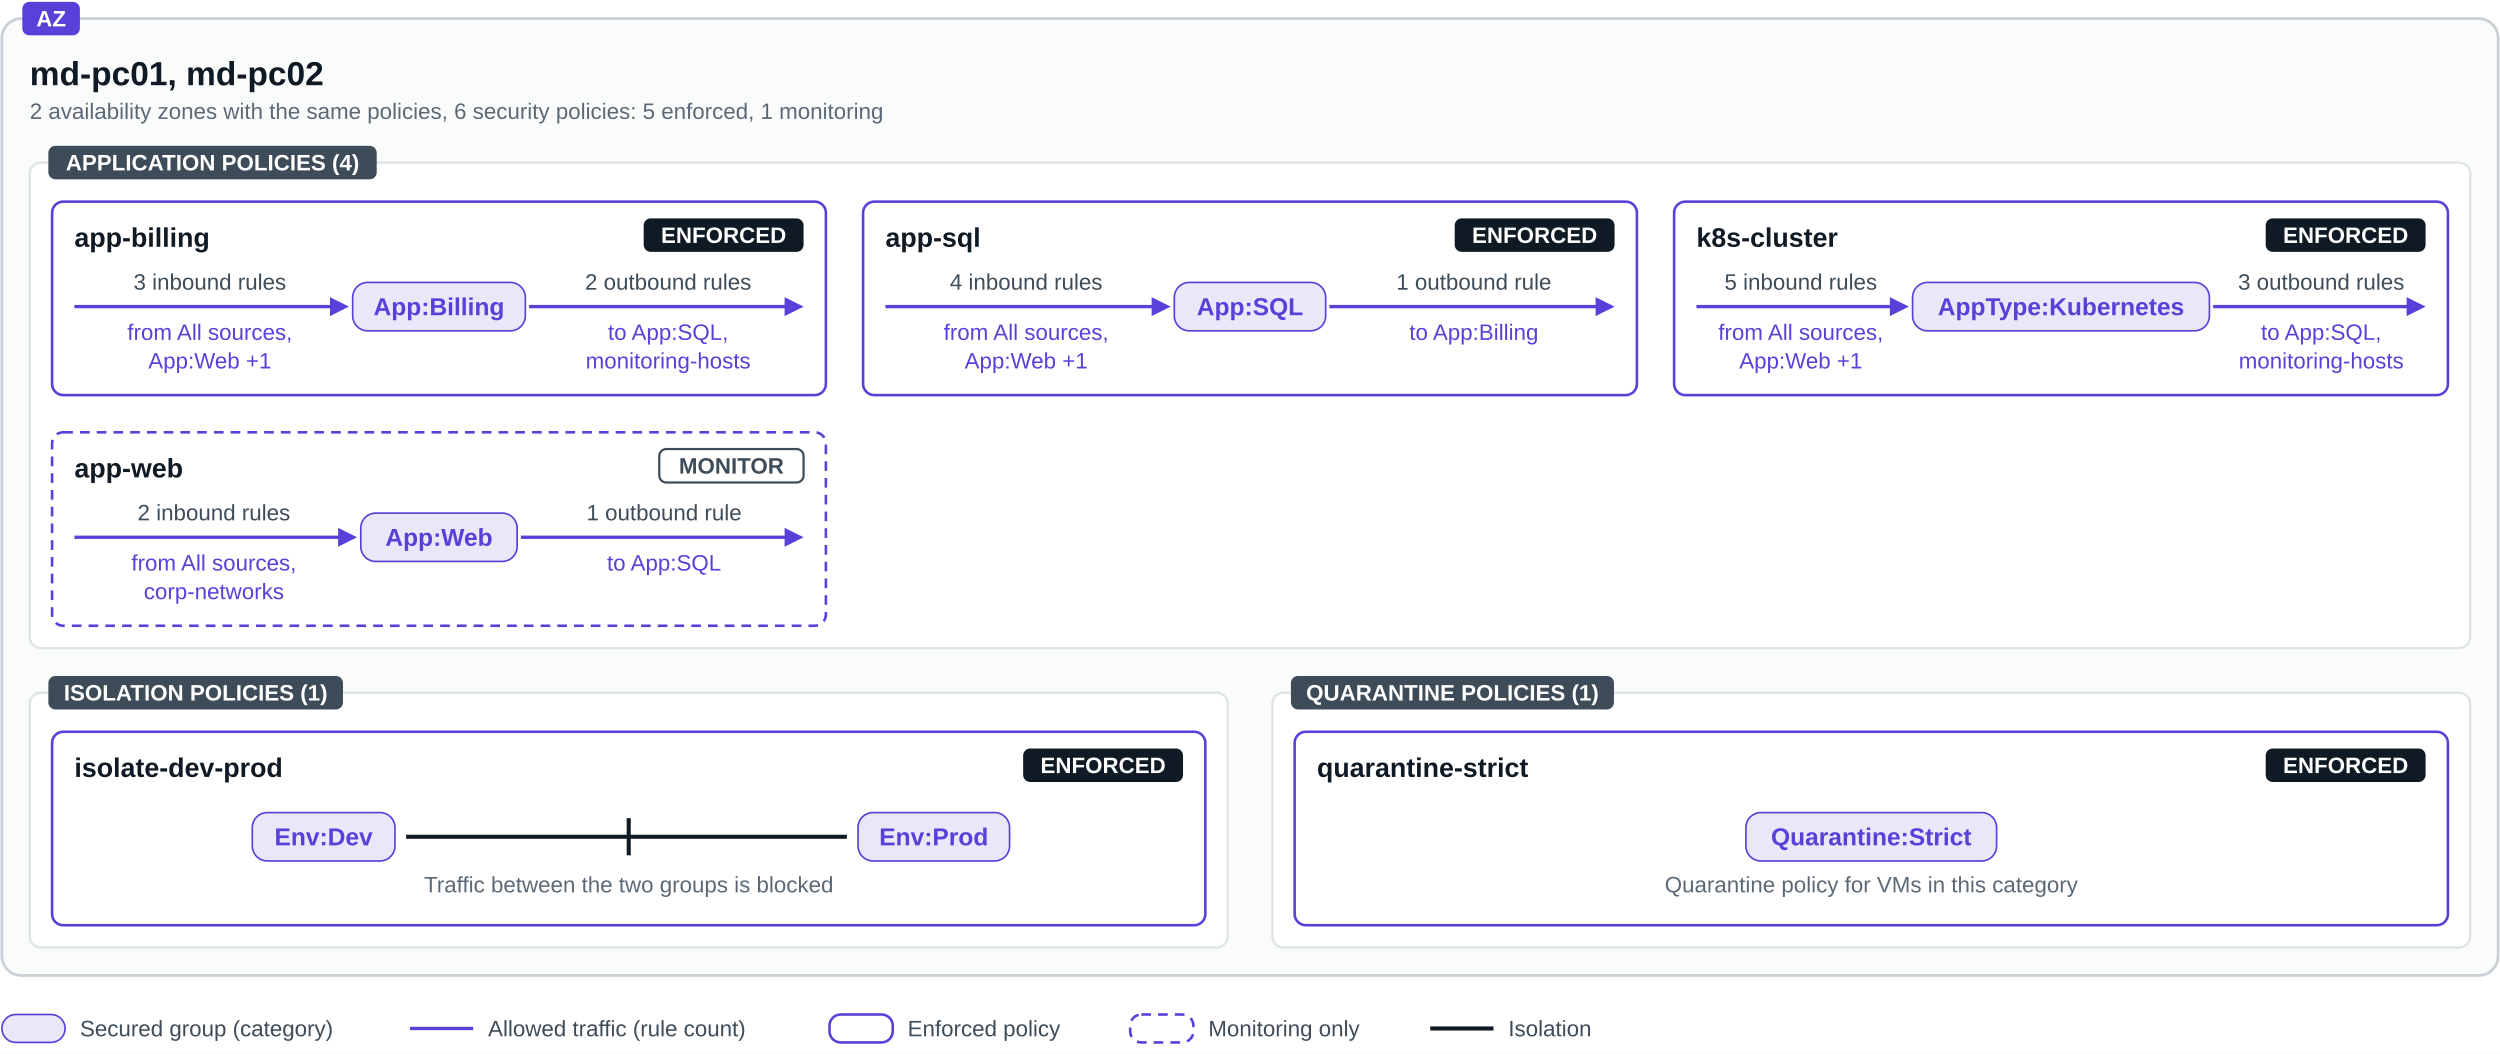
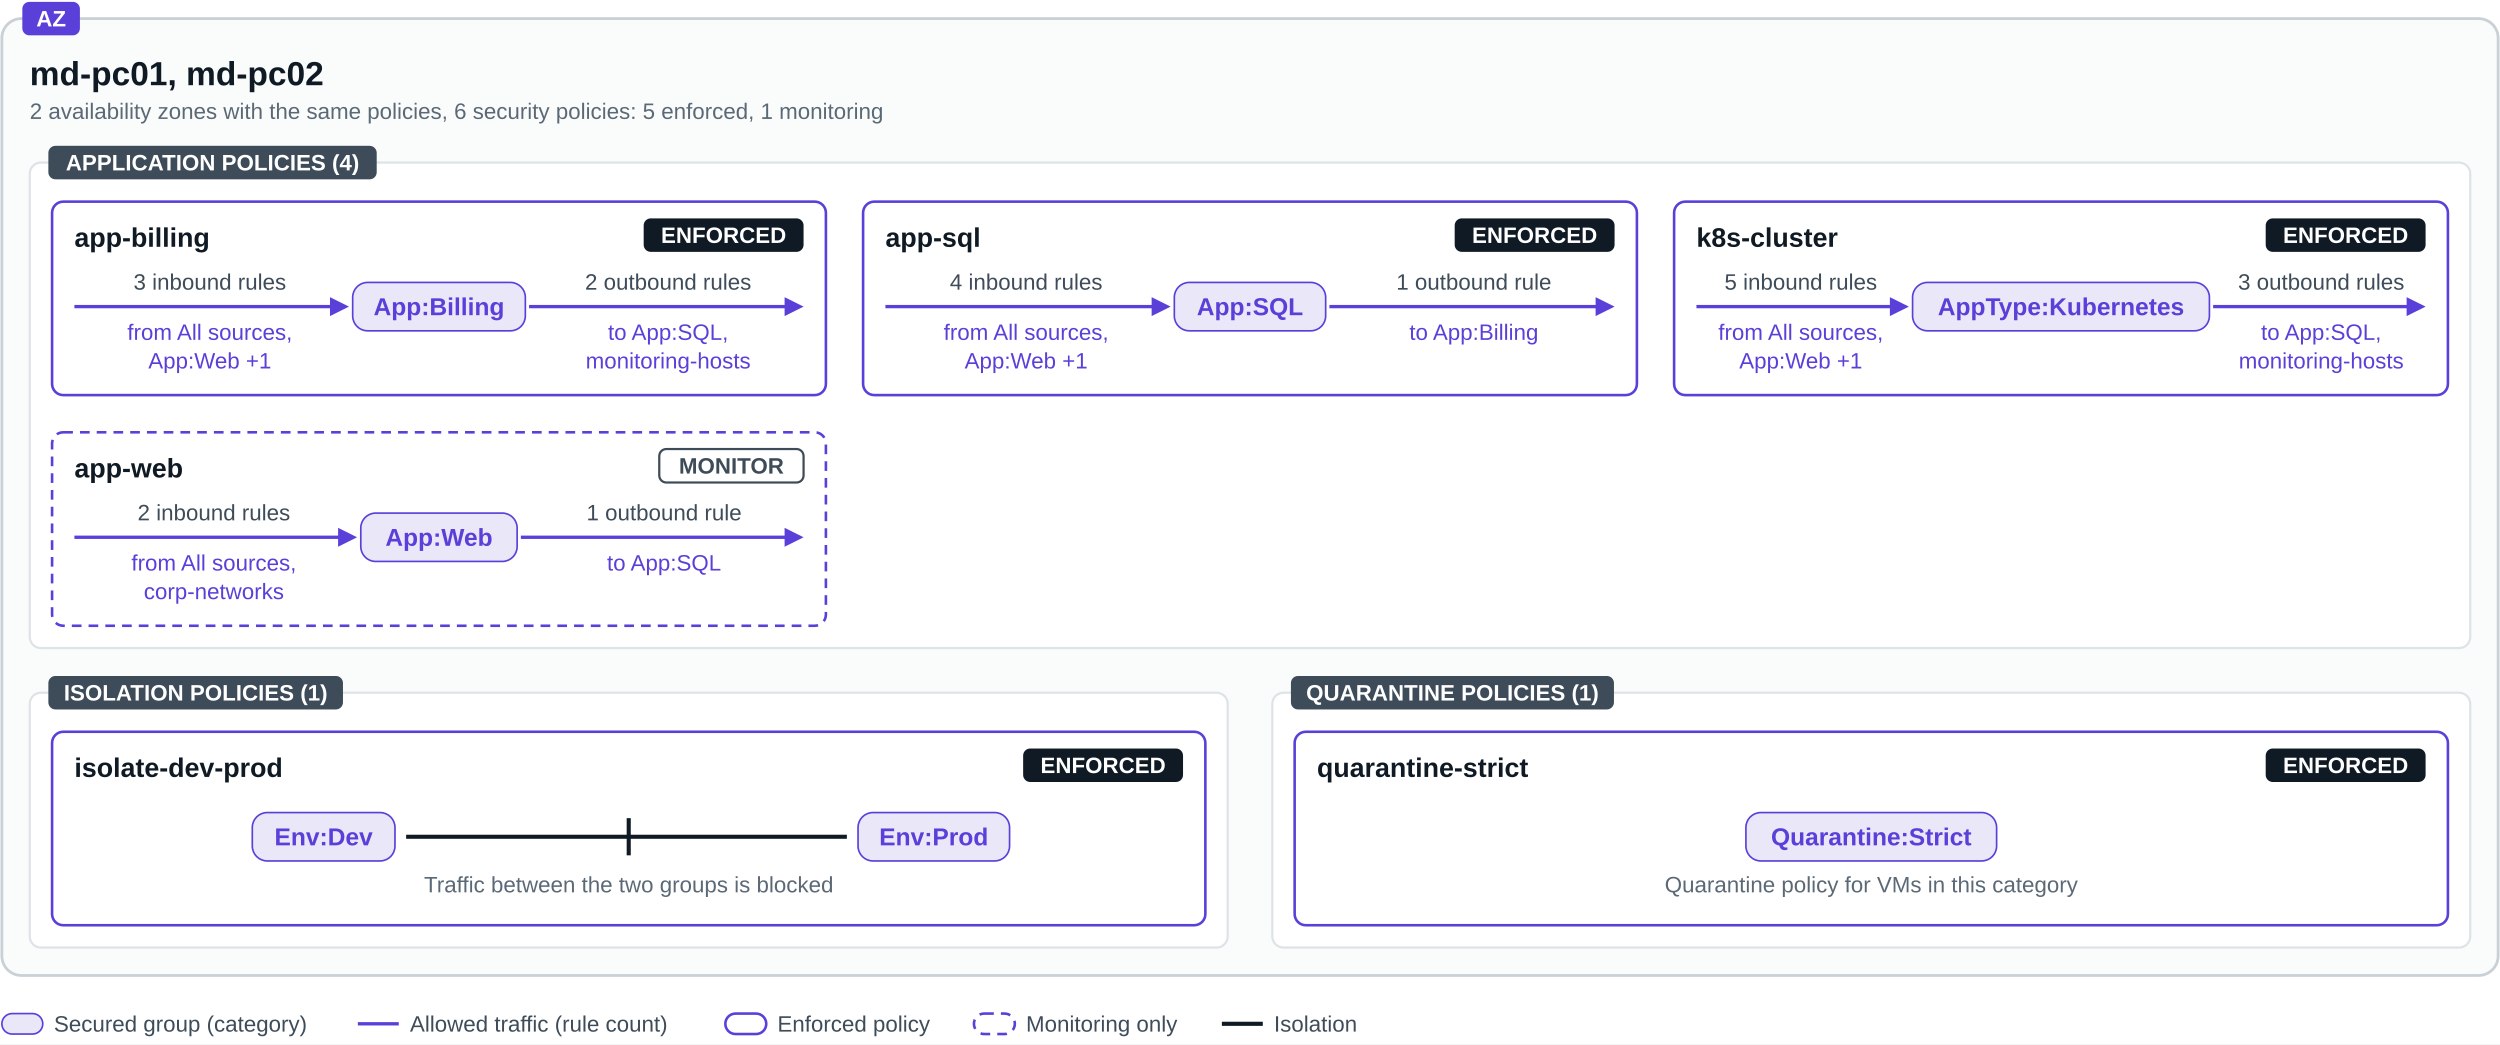
- <svg xmlns="http://www.w3.org/2000/svg" version="1.1" width="672pt" height="283.2pt" viewBox="0 0 672 283.2" font-family="Figtree, Calibri, 'Segoe UI', Arial, sans-serif">
-   <rect width="672" height="283.2" fill="#FFFFFF" />
+ <svg xmlns="http://www.w3.org/2000/svg" version="1.1" width="672pt" height="280.7pt" viewBox="0 0 672 280.7" font-family="Figtree, Calibri, 'Segoe UI', Arial, sans-serif">
+   <rect width="672" height="280.7" fill="#FFFFFF" />
  <g id="site:md-pc01.demo.local" data-kind="container" data-name="md-pc01, md-pc02" data-prism-central="md-pc01.demo.local, md-pc02.demo.local">
    <rect x="0.5" y="5" width="671" height="257.2" fill="#FAFBFB" rx="5.25" stroke="#C9D0D6" stroke-width="0.75" />
    <text x="8" y="22.91" font-size="9" font-weight="600" fill="#0F1A24" textLength="79.02" lengthAdjust="spacingAndGlyphs">md-pc01, md-pc02</text>
    <text x="8" y="31.96" font-size="6" fill="#5B6976" textLength="231.08" lengthAdjust="spacingAndGlyphs">2 availability zones with the same policies, 6 security policies: 5 enforced, 1 monitoring</text>
  </g>
  <g id="lane:md-pc01.demo.local:APPLICATION" data-kind="container" data-name="APPLICATION POLICIES" data-policy-type="APPLICATION">
    <rect x="8" y="43.7" width="656" height="130.5" fill="#FFFFFF" rx="3" stroke="#DEE3E7" stroke-width="0.6" />
  </g>
  <g id="lane:md-pc01.demo.local:ISOLATION" data-kind="container" data-name="ISOLATION POLICIES" data-policy-type="ISOLATION">
    <rect x="8" y="186.2" width="322" height="68.5" fill="#FFFFFF" rx="3" stroke="#DEE3E7" stroke-width="0.6" />
  </g>
  <g id="lane:md-pc01.demo.local:QUARANTINE" data-kind="container" data-name="QUARANTINE POLICIES" data-policy-type="QUARANTINE">
    <rect x="342" y="186.2" width="322" height="68.5" fill="#FFFFFF" rx="3" stroke="#DEE3E7" stroke-width="0.6" />
  </g>
  <g id="policy:3733f05b-8712-5d79-9a2b-999c675cb93c" data-kind="box" data-name="app-billing" data-policy-type="APPLICATION" data-policy-uuid="3733f05b-8712-5d79-9a2b-999c675cb93c" data-prism-central="md-pc01.demo.local" data-state="ENFORCE">
    <rect x="14" y="54.2" width="208" height="52" fill="#FFFFFF" rx="3" stroke="#5B3FD9" stroke-width="0.7" />
    <text x="20" y="66.33" font-size="7.2" font-weight="600" fill="#0F1A24" textLength="34.94" lengthAdjust="spacingAndGlyphs">app-billing</text>
  </g>
  <g id="policy:3733f05b-8712-5d79-9a2b-999c675cb93c:in:l" data-kind="label">
    <text x="56.4" y="77.86" text-anchor="middle" font-size="6" fill="#3E4C59" textLength="40.94" lengthAdjust="spacingAndGlyphs">3 inbound rules</text>
  </g>
  <g id="policy:3733f05b-8712-5d79-9a2b-999c675cb93c:out:l" data-kind="label">
    <text x="179.6" y="77.86" text-anchor="middle" font-size="6" fill="#3E4C59" textLength="45.39" lengthAdjust="spacingAndGlyphs">2 outbound rules</text>
  </g>
  <g id="policy:3733f05b-8712-5d79-9a2b-999c675cb93c:in:p" data-kind="label">
    <text x="56.4" y="91.36" text-anchor="middle" font-size="6" fill="#5B3FD9" textLength="44.82" lengthAdjust="spacingAndGlyphs">from All sources,</text>
    <text x="56.4" y="99.04" text-anchor="middle" font-size="6" fill="#5B3FD9" textLength="32.92" lengthAdjust="spacingAndGlyphs">App:Web +1</text>
  </g>
  <g id="policy:3733f05b-8712-5d79-9a2b-999c675cb93c:out:p" data-kind="label">
    <text x="179.6" y="91.36" text-anchor="middle" font-size="6" fill="#5B3FD9" textLength="32.74" lengthAdjust="spacingAndGlyphs">to App:SQL,</text>
    <text x="179.6" y="99.04" text-anchor="middle" font-size="6" fill="#5B3FD9" textLength="46.55" lengthAdjust="spacingAndGlyphs">monitoring-hosts</text>
  </g>
  <g id="policy:f987b09c-d35d-593f-8308-075f473f81f3" data-kind="box" data-name="app-sql" data-policy-type="APPLICATION" data-policy-uuid="f987b09c-d35d-593f-8308-075f473f81f3" data-prism-central="md-pc01.demo.local" data-state="ENFORCE">
    <rect x="232" y="54.2" width="208" height="52" fill="#FFFFFF" rx="3" stroke="#5B3FD9" stroke-width="0.7" />
    <text x="238" y="66.33" font-size="7.2" font-weight="600" fill="#0F1A24" textLength="24.6" lengthAdjust="spacingAndGlyphs">app-sql</text>
  </g>
  <g id="policy:f987b09c-d35d-593f-8308-075f473f81f3:in:l" data-kind="label">
    <text x="275.83" y="77.86" text-anchor="middle" font-size="6" fill="#3E4C59" textLength="41.41" lengthAdjust="spacingAndGlyphs">4 inbound rules</text>
  </g>
  <g id="policy:f987b09c-d35d-593f-8308-075f473f81f3:out:l" data-kind="label">
    <text x="396.17" y="77.86" text-anchor="middle" font-size="6" fill="#3E4C59" textLength="41.72" lengthAdjust="spacingAndGlyphs">1 outbound rule</text>
  </g>
  <g id="policy:f987b09c-d35d-593f-8308-075f473f81f3:in:p" data-kind="label">
    <text x="275.83" y="91.36" text-anchor="middle" font-size="6" fill="#5B3FD9" textLength="44.82" lengthAdjust="spacingAndGlyphs">from All sources,</text>
    <text x="275.83" y="99.04" text-anchor="middle" font-size="6" fill="#5B3FD9" textLength="32.92" lengthAdjust="spacingAndGlyphs">App:Web +1</text>
  </g>
  <g id="policy:f987b09c-d35d-593f-8308-075f473f81f3:out:p" data-kind="label">
    <text x="396.17" y="91.36" text-anchor="middle" font-size="6" fill="#5B3FD9" textLength="35.86" lengthAdjust="spacingAndGlyphs">to App:Billing</text>
  </g>
  <g id="policy:f08a29ae-8db2-5234-84b6-c6afa5f6a7ac" data-kind="box" data-name="k8s-cluster" data-policy-type="APPLICATION" data-policy-uuid="f08a29ae-8db2-5234-84b6-c6afa5f6a7ac" data-prism-central="md-pc01.demo.local" data-state="ENFORCE">
    <rect x="450" y="54.2" width="208" height="52" fill="#FFFFFF" rx="3" stroke="#5B3FD9" stroke-width="0.7" />
    <text x="456" y="66.33" font-size="7.2" font-weight="600" fill="#0F1A24" textLength="36.89" lengthAdjust="spacingAndGlyphs">k8s-cluster</text>
  </g>
  <g id="policy:f08a29ae-8db2-5234-84b6-c6afa5f6a7ac:in:l" data-kind="label">
    <text x="484.05" y="77.86" text-anchor="middle" font-size="6" fill="#3E4C59" textLength="41.13" lengthAdjust="spacingAndGlyphs">5 inbound rules</text>
  </g>
  <g id="policy:f08a29ae-8db2-5234-84b6-c6afa5f6a7ac:out:l" data-kind="label">
    <text x="623.94" y="77.86" text-anchor="middle" font-size="6" fill="#3E4C59" textLength="45.3" lengthAdjust="spacingAndGlyphs">3 outbound rules</text>
  </g>
  <g id="policy:f08a29ae-8db2-5234-84b6-c6afa5f6a7ac:in:p" data-kind="label">
    <text x="484.05" y="91.36" text-anchor="middle" font-size="6" fill="#5B3FD9" textLength="44.82" lengthAdjust="spacingAndGlyphs">from All sources,</text>
    <text x="484.05" y="99.04" text-anchor="middle" font-size="6" fill="#5B3FD9" textLength="32.92" lengthAdjust="spacingAndGlyphs">App:Web +1</text>
  </g>
  <g id="policy:f08a29ae-8db2-5234-84b6-c6afa5f6a7ac:out:p" data-kind="label">
    <text x="623.94" y="91.36" text-anchor="middle" font-size="6" fill="#5B3FD9" textLength="32.74" lengthAdjust="spacingAndGlyphs">to App:SQL,</text>
    <text x="623.94" y="99.04" text-anchor="middle" font-size="6" fill="#5B3FD9" textLength="46.55" lengthAdjust="spacingAndGlyphs">monitoring-hosts</text>
  </g>
  <g id="policy:924f46ea-6954-5c3f-aff9-ecf209828521" data-kind="box" data-name="app-web" data-policy-type="APPLICATION" data-policy-uuid="924f46ea-6954-5c3f-aff9-ecf209828521" data-prism-central="md-pc01.demo.local" data-state="MONITOR">
    <rect x="14" y="116.2" width="208" height="52" fill="#FFFFFF" rx="3" stroke="#5B3FD9" stroke-width="0.7" stroke-dasharray="2.6 1.9" />
    <text x="20" y="128.33" font-size="7.2" font-weight="600" fill="#0F1A24" textLength="29.43" lengthAdjust="spacingAndGlyphs">app-web</text>
  </g>
  <g id="policy:924f46ea-6954-5c3f-aff9-ecf209828521:in:l" data-kind="label">
    <text x="57.49" y="139.86" text-anchor="middle" font-size="6" fill="#3E4C59" textLength="41.03" lengthAdjust="spacingAndGlyphs">2 inbound rules</text>
  </g>
  <g id="policy:924f46ea-6954-5c3f-aff9-ecf209828521:out:l" data-kind="label">
    <text x="178.5" y="139.86" text-anchor="middle" font-size="6" fill="#3E4C59" textLength="41.72" lengthAdjust="spacingAndGlyphs">1 outbound rule</text>
  </g>
  <g id="policy:924f46ea-6954-5c3f-aff9-ecf209828521:in:p" data-kind="label">
    <text x="57.49" y="153.36" text-anchor="middle" font-size="6" fill="#5B3FD9" textLength="44.82" lengthAdjust="spacingAndGlyphs">from All sources,</text>
    <text x="57.49" y="161.04" text-anchor="middle" font-size="6" fill="#5B3FD9" textLength="39.61" lengthAdjust="spacingAndGlyphs">corp-networks</text>
  </g>
  <g id="policy:924f46ea-6954-5c3f-aff9-ecf209828521:out:p" data-kind="label">
    <text x="178.5" y="153.36" text-anchor="middle" font-size="6" fill="#5B3FD9" textLength="31.39" lengthAdjust="spacingAndGlyphs">to App:SQL</text>
  </g>
  <g id="policy:4d0d4dcd-1952-58e9-97f7-b6f679eaee39" data-kind="box" data-name="isolate-dev-prod" data-policy-type="ISOLATION" data-policy-uuid="4d0d4dcd-1952-58e9-97f7-b6f679eaee39" data-prism-central="md-pc01.demo.local" data-state="ENFORCE">
    <rect x="14" y="196.7" width="310" height="52" fill="#FFFFFF" rx="3" stroke="#5B3FD9" stroke-width="0.7" />
    <text x="20" y="208.83" font-size="7.2" font-weight="600" fill="#0F1A24" textLength="55" lengthAdjust="spacingAndGlyphs">isolate-dev-prod</text>
  </g>
  <g id="policy:4d0d4dcd-1952-58e9-97f7-b6f679eaee39:foot" data-kind="label">
    <text x="169" y="239.86" text-anchor="middle" font-size="6" fill="#5B6976" textLength="113.54" lengthAdjust="spacingAndGlyphs">Traffic between the two groups is blocked</text>
  </g>
  <g id="policy:e43c14a0-1834-598a-971b-152a273f0c6e" data-kind="box" data-name="quarantine-strict" data-policy-type="QUARANTINE" data-policy-uuid="e43c14a0-1834-598a-971b-152a273f0c6e" data-prism-central="md-pc01.demo.local" data-state="ENFORCE">
    <rect x="348" y="196.7" width="310" height="52" fill="#FFFFFF" rx="3" stroke="#5B3FD9" stroke-width="0.7" />
    <text x="354" y="208.83" font-size="7.2" font-weight="600" fill="#0F1A24" textLength="55.46" lengthAdjust="spacingAndGlyphs">quarantine-strict</text>
  </g>
  <g id="policy:e43c14a0-1834-598a-971b-152a273f0c6e:foot" data-kind="label">
    <text x="503" y="239.86" text-anchor="middle" font-size="6" fill="#5B6976" textLength="113.17" lengthAdjust="spacingAndGlyphs">Quarantine policy for VMs in this category</text>
  </g>
  <g id="legend:0" data-kind="swatch">
-     <rect x="0.5" y="272.7" width="17" height="7.5" fill="#EAE8F8" rx="3.75" stroke="#5B3FD9" stroke-width="0.45" />
+     <rect x="0.5" y="272.45" width="11" height="5.5" fill="#EAE8F8" rx="2.75" stroke="#5B3FD9" stroke-width="0.45" />
  </g>
  <g id="legend:0:label" data-kind="label">
-     <text x="21.5" y="278.55" font-size="6" fill="#3E4C59" textLength="69.52" lengthAdjust="spacingAndGlyphs">Secured group (category)</text>
+     <text x="14.5" y="277.3" font-size="6" fill="#3E4C59" textLength="69.52" lengthAdjust="spacingAndGlyphs">Secured group (category)</text>
  </g>
  <g id="legend:1:label" data-kind="label">
-     <text x="131.19" y="278.55" font-size="6" fill="#3E4C59" textLength="72.43" lengthAdjust="spacingAndGlyphs">Allowed traffic (rule count)</text>
+     <text x="110.19" y="277.3" font-size="6" fill="#3E4C59" textLength="72.43" lengthAdjust="spacingAndGlyphs">Allowed traffic (rule count)</text>
  </g>
  <g id="legend:2" data-kind="swatch">
-     <rect x="222.97" y="272.7" width="17" height="7.5" fill="#FFFFFF" rx="3" stroke="#5B3FD9" stroke-width="0.7" />
+     <rect x="194.97" y="272.45" width="11" height="5.5" fill="#FFFFFF" rx="2.75" stroke="#5B3FD9" stroke-width="0.7" />
  </g>
  <g id="legend:2:label" data-kind="label">
-     <text x="243.97" y="278.55" font-size="6" fill="#3E4C59" textLength="42.28" lengthAdjust="spacingAndGlyphs">Enforced policy</text>
+     <text x="208.97" y="277.3" font-size="6" fill="#3E4C59" textLength="42.28" lengthAdjust="spacingAndGlyphs">Enforced policy</text>
  </g>
  <g id="legend:3" data-kind="swatch">
-     <rect x="303.79" y="272.7" width="17" height="7.5" fill="#FFFFFF" rx="3" stroke="#5B3FD9" stroke-width="0.7" stroke-dasharray="2.6 1.9" />
+     <rect x="261.79" y="272.45" width="11" height="5.5" fill="#FFFFFF" rx="2.75" stroke="#5B3FD9" stroke-width="0.7" stroke-dasharray="2.6 1.9" />
  </g>
  <g id="legend:3:label" data-kind="label">
-     <text x="324.79" y="278.55" font-size="6" fill="#3E4C59" textLength="42.12" lengthAdjust="spacingAndGlyphs">Monitoring only</text>
+     <text x="275.79" y="277.3" font-size="6" fill="#3E4C59" textLength="42.12" lengthAdjust="spacingAndGlyphs">Monitoring only</text>
  </g>
  <g id="legend:4:label" data-kind="label">
-     <text x="405.44" y="278.55" font-size="6" fill="#3E4C59" textLength="22.77" lengthAdjust="spacingAndGlyphs">Isolation</text>
+     <text x="342.44" y="277.3" font-size="6" fill="#3E4C59" textLength="22.77" lengthAdjust="spacingAndGlyphs">Isolation</text>
  </g>
  <g id="policy:3733f05b-8712-5d79-9a2b-999c675cb93c:in" data-kind="edge" data-link="inbound">
    <polyline points="20,82.42 89.9,82.42" fill="none" stroke="#5B3FD9" stroke-width="0.9" stroke-linejoin="round" />
    <polygon points="93.8,82.42 88.7,84.96 88.7,79.88" fill="#5B3FD9" />
  </g>
  <g id="policy:3733f05b-8712-5d79-9a2b-999c675cb93c:out" data-kind="edge" data-link="outbound">
    <polyline points="142.21,82.42 212.1,82.42" fill="none" stroke="#5B3FD9" stroke-width="0.9" stroke-linejoin="round" />
    <polygon points="216,82.42 210.9,84.96 210.9,79.88" fill="#5B3FD9" />
  </g>
  <g id="policy:f987b09c-d35d-593f-8308-075f473f81f3:in" data-kind="edge" data-link="inbound">
    <polyline points="238,82.42 310.76,82.42" fill="none" stroke="#5B3FD9" stroke-width="0.9" stroke-linejoin="round" />
    <polygon points="314.66,82.42 309.56,84.96 309.56,79.88" fill="#5B3FD9" />
  </g>
  <g id="policy:f987b09c-d35d-593f-8308-075f473f81f3:out" data-kind="edge" data-link="outbound">
    <polyline points="357.34,82.42 430.1,82.42" fill="none" stroke="#5B3FD9" stroke-width="0.9" stroke-linejoin="round" />
    <polygon points="434,82.42 428.9,84.96 428.9,79.88" fill="#5B3FD9" />
  </g>
  <g id="policy:f08a29ae-8db2-5234-84b6-c6afa5f6a7ac:in" data-kind="edge" data-link="inbound">
    <polyline points="456,82.42 509.2,82.42" fill="none" stroke="#5B3FD9" stroke-width="0.9" stroke-linejoin="round" />
    <polygon points="513.1,82.42 508,84.96 508,79.88" fill="#5B3FD9" />
  </g>
  <g id="policy:f08a29ae-8db2-5234-84b6-c6afa5f6a7ac:out" data-kind="edge" data-link="outbound">
    <polyline points="594.89,82.42 648.1,82.42" fill="none" stroke="#5B3FD9" stroke-width="0.9" stroke-linejoin="round" />
    <polygon points="652,82.42 646.9,84.96 646.9,79.88" fill="#5B3FD9" />
  </g>
  <g id="policy:924f46ea-6954-5c3f-aff9-ecf209828521:in" data-kind="edge" data-link="inbound">
    <polyline points="20,144.42 92.08,144.42" fill="none" stroke="#5B3FD9" stroke-width="0.9" stroke-linejoin="round" />
    <polygon points="95.98,144.42 90.88,146.96 90.88,141.88" fill="#5B3FD9" />
  </g>
  <g id="policy:924f46ea-6954-5c3f-aff9-ecf209828521:out" data-kind="edge" data-link="outbound">
    <polyline points="140.01,144.42 212.1,144.42" fill="none" stroke="#5B3FD9" stroke-width="0.9" stroke-linejoin="round" />
    <polygon points="216,144.42 210.9,146.96 210.9,141.88" fill="#5B3FD9" />
  </g>
  <g id="policy:4d0d4dcd-1952-58e9-97f7-b6f679eaee39:iso" data-kind="edge" data-link="isolation">
    <polyline points="109.17,224.92 227.64,224.92" fill="none" stroke="#0F1A24" stroke-width="1.1" stroke-linejoin="round" />
  </g>
  <g id="policy:4d0d4dcd-1952-58e9-97f7-b6f679eaee39:iso:bar" data-kind="edge" data-link="isolation">
    <polyline points="169,219.92 169,229.92" fill="none" stroke="#0F1A24" stroke-width="1.1" stroke-linejoin="round" />
  </g>
  <g id="legend:1" data-kind="edge" data-link="">
-     <polyline points="110.19,276.45 127.19,276.45" fill="none" stroke="#5B3FD9" stroke-width="0.9" stroke-linejoin="round" />
+     <polyline points="96.19,275.2 107.19,275.2" fill="none" stroke="#5B3FD9" stroke-width="0.9" stroke-linejoin="round" />
  </g>
  <g id="legend:4" data-kind="edge" data-link="">
-     <polyline points="384.44,276.45 401.44,276.45" fill="none" stroke="#0F1A24" stroke-width="1.1" stroke-linejoin="round" />
+     <polyline points="328.44,275.2 339.44,275.2" fill="none" stroke="#0F1A24" stroke-width="1.1" stroke-linejoin="round" />
  </g>
  <g id="site:md-pc01.demo.local:tag" data-kind="tag">
    <rect x="6" y="0.5" width="15.48" height="9" fill="#5B3FD9" rx="1.9" />
    <text x="13.74" y="7.1" text-anchor="middle" font-size="6" font-weight="600" fill="#FFFFFF" textLength="8" lengthAdjust="spacingAndGlyphs">AZ</text>
  </g>
  <g id="lane:md-pc01.demo.local:APPLICATION:tag" data-kind="tag">
    <rect x="13" y="39.2" width="88.26" height="9" fill="#3E4C59" rx="1.9" />
    <text x="57.13" y="45.8" text-anchor="middle" font-size="6" font-weight="600" fill="#FFFFFF" textLength="76.66" lengthAdjust="spacingAndGlyphs">APPLICATION POLICIES (4)</text>
  </g>
  <g id="policy:3733f05b-8712-5d79-9a2b-999c675cb93c:state" data-kind="tag">
    <rect x="173.02" y="58.7" width="42.98" height="9" fill="#0F1A24" rx="1.9" />
    <text x="194.51" y="65.3" text-anchor="middle" font-size="6" font-weight="600" fill="#FFFFFF" textLength="32.05" lengthAdjust="spacingAndGlyphs">ENFORCED</text>
  </g>
  <g id="policy:3733f05b-8712-5d79-9a2b-999c675cb93c:g" data-kind="pill">
    <rect x="94.8" y="75.92" width="46.41" height="13" fill="#EAE8F8" rx="4" stroke="#5B3FD9" stroke-width="0.45" />
    <text x="118" y="84.72" text-anchor="middle" font-size="6.6" font-weight="600" fill="#5B3FD9" textLength="32.47" lengthAdjust="spacingAndGlyphs">App:Billing</text>
  </g>
  <g id="policy:f987b09c-d35d-593f-8308-075f473f81f3:state" data-kind="tag">
    <rect x="391.02" y="58.7" width="42.98" height="9" fill="#0F1A24" rx="1.9" />
    <text x="412.51" y="65.3" text-anchor="middle" font-size="6" font-weight="600" fill="#FFFFFF" textLength="32.05" lengthAdjust="spacingAndGlyphs">ENFORCED</text>
  </g>
  <g id="policy:f987b09c-d35d-593f-8308-075f473f81f3:g" data-kind="pill">
    <rect x="315.66" y="75.92" width="40.68" height="13" fill="#EAE8F8" rx="4" stroke="#5B3FD9" stroke-width="0.45" />
    <text x="336" y="84.72" text-anchor="middle" font-size="6.6" font-weight="600" fill="#5B3FD9" textLength="27.06" lengthAdjust="spacingAndGlyphs">App:SQL</text>
  </g>
  <g id="policy:f08a29ae-8db2-5234-84b6-c6afa5f6a7ac:state" data-kind="tag">
    <rect x="609.02" y="58.7" width="42.98" height="9" fill="#0F1A24" rx="1.9" />
    <text x="630.51" y="65.3" text-anchor="middle" font-size="6" font-weight="600" fill="#FFFFFF" textLength="32.05" lengthAdjust="spacingAndGlyphs">ENFORCED</text>
  </g>
  <g id="policy:f08a29ae-8db2-5234-84b6-c6afa5f6a7ac:g" data-kind="pill">
    <rect x="514.1" y="75.92" width="79.79" height="13" fill="#EAE8F8" rx="4" stroke="#5B3FD9" stroke-width="0.45" />
    <text x="554" y="84.72" text-anchor="middle" font-size="6.6" font-weight="600" fill="#5B3FD9" textLength="63.95" lengthAdjust="spacingAndGlyphs">AppType:Kubernetes</text>
  </g>
  <g id="policy:924f46ea-6954-5c3f-aff9-ecf209828521:state" data-kind="tag">
    <rect x="177.21" y="120.7" width="38.79" height="9" fill="#FFFFFF" rx="1.9" stroke="#3E4C59" stroke-width="0.6" />
    <text x="196.6" y="127.3" text-anchor="middle" font-size="6" font-weight="600" fill="#3E4C59" textLength="28.1" lengthAdjust="spacingAndGlyphs">MONITOR</text>
  </g>
  <g id="policy:924f46ea-6954-5c3f-aff9-ecf209828521:g" data-kind="pill">
    <rect x="96.98" y="137.92" width="42.03" height="13" fill="#EAE8F8" rx="4" stroke="#5B3FD9" stroke-width="0.45" />
    <text x="118" y="146.72" text-anchor="middle" font-size="6.6" font-weight="600" fill="#5B3FD9" textLength="28.33" lengthAdjust="spacingAndGlyphs">App:Web</text>
  </g>
  <g id="lane:md-pc01.demo.local:ISOLATION:tag" data-kind="tag">
    <rect x="13" y="181.7" width="79.19" height="9" fill="#3E4C59" rx="1.9" />
    <text x="52.6" y="188.3" text-anchor="middle" font-size="6" font-weight="600" fill="#FFFFFF" textLength="68.1" lengthAdjust="spacingAndGlyphs">ISOLATION POLICIES (1)</text>
  </g>
  <g id="policy:4d0d4dcd-1952-58e9-97f7-b6f679eaee39:state" data-kind="tag">
    <rect x="275.02" y="201.2" width="42.98" height="9" fill="#0F1A24" rx="1.9" />
    <text x="296.51" y="207.8" text-anchor="middle" font-size="6" font-weight="600" fill="#FFFFFF" textLength="32.05" lengthAdjust="spacingAndGlyphs">ENFORCED</text>
  </g>
  <g id="policy:4d0d4dcd-1952-58e9-97f7-b6f679eaee39:g0" data-kind="pill">
    <rect x="67.82" y="218.42" width="38.35" height="13" fill="#EAE8F8" rx="4" stroke="#5B3FD9" stroke-width="0.45" />
    <text x="86.99" y="227.22" text-anchor="middle" font-size="6.6" font-weight="600" fill="#5B3FD9" textLength="24.86" lengthAdjust="spacingAndGlyphs">Env:Dev</text>
  </g>
  <g id="policy:4d0d4dcd-1952-58e9-97f7-b6f679eaee39:g1" data-kind="pill">
    <rect x="230.64" y="218.42" width="40.73" height="13" fill="#EAE8F8" rx="4" stroke="#5B3FD9" stroke-width="0.45" />
    <text x="251" y="227.22" text-anchor="middle" font-size="6.6" font-weight="600" fill="#5B3FD9" textLength="27.11" lengthAdjust="spacingAndGlyphs">Env:Prod</text>
  </g>
  <g id="lane:md-pc01.demo.local:QUARANTINE:tag" data-kind="tag">
    <rect x="347" y="181.7" width="86.83" height="9" fill="#3E4C59" rx="1.9" />
    <text x="390.42" y="188.3" text-anchor="middle" font-size="6" font-weight="600" fill="#FFFFFF" textLength="75.31" lengthAdjust="spacingAndGlyphs">QUARANTINE POLICIES (1)</text>
  </g>
  <g id="policy:e43c14a0-1834-598a-971b-152a273f0c6e:state" data-kind="tag">
    <rect x="609.02" y="201.2" width="42.98" height="9" fill="#0F1A24" rx="1.9" />
    <text x="630.51" y="207.8" text-anchor="middle" font-size="6" font-weight="600" fill="#FFFFFF" textLength="32.05" lengthAdjust="spacingAndGlyphs">ENFORCED</text>
  </g>
  <g id="policy:e43c14a0-1834-598a-971b-152a273f0c6e:g" data-kind="pill">
    <rect x="469.3" y="218.42" width="67.39" height="13" fill="#EAE8F8" rx="4" stroke="#5B3FD9" stroke-width="0.45" />
    <text x="503" y="227.22" text-anchor="middle" font-size="6.6" font-weight="600" fill="#5B3FD9" textLength="52.25" lengthAdjust="spacingAndGlyphs">Quarantine:Strict</text>
  </g>
</svg>
